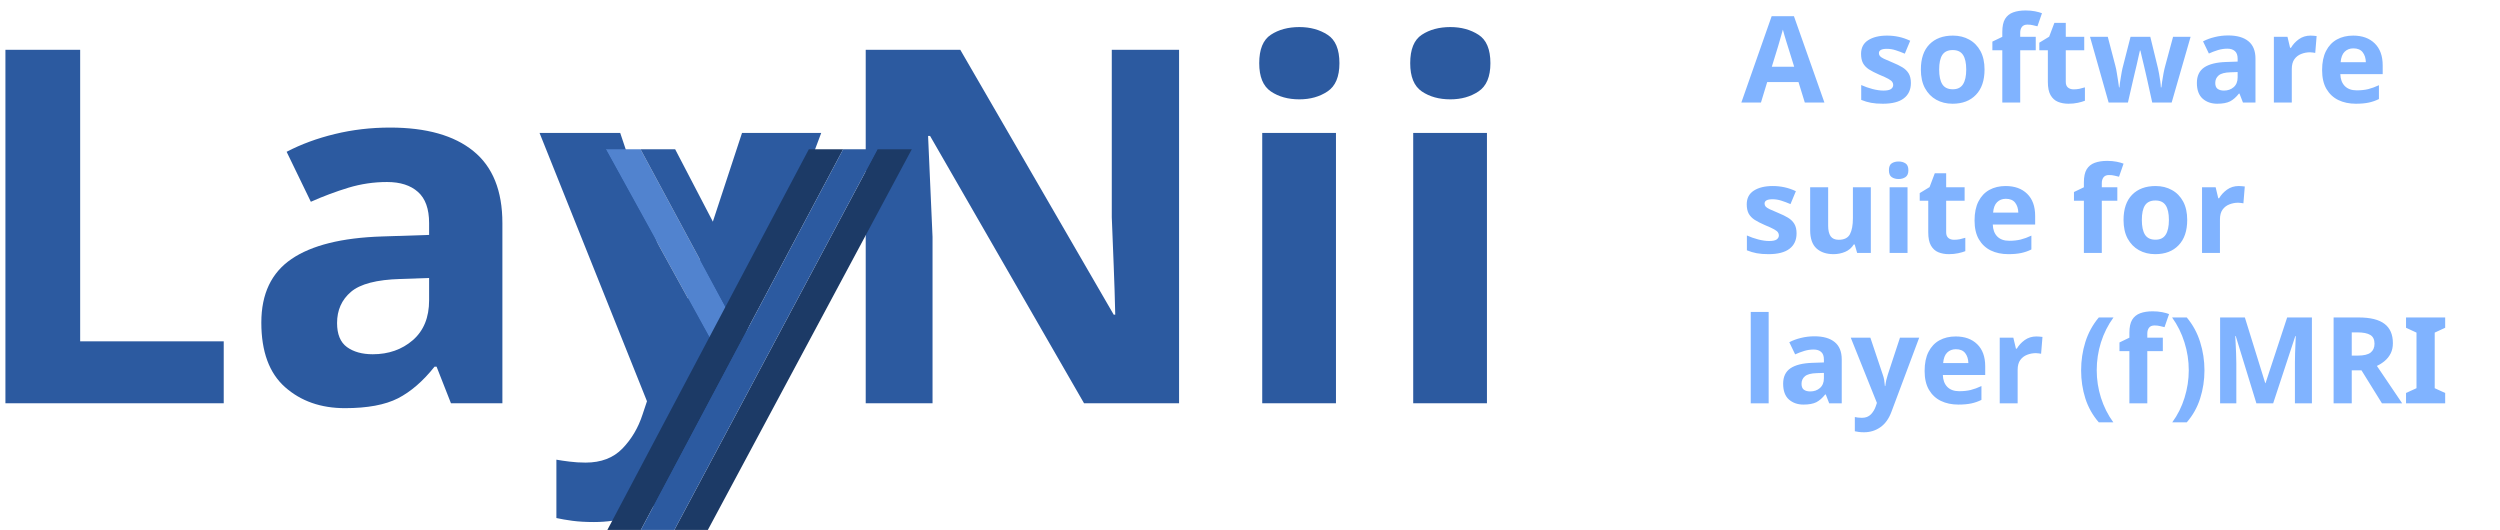
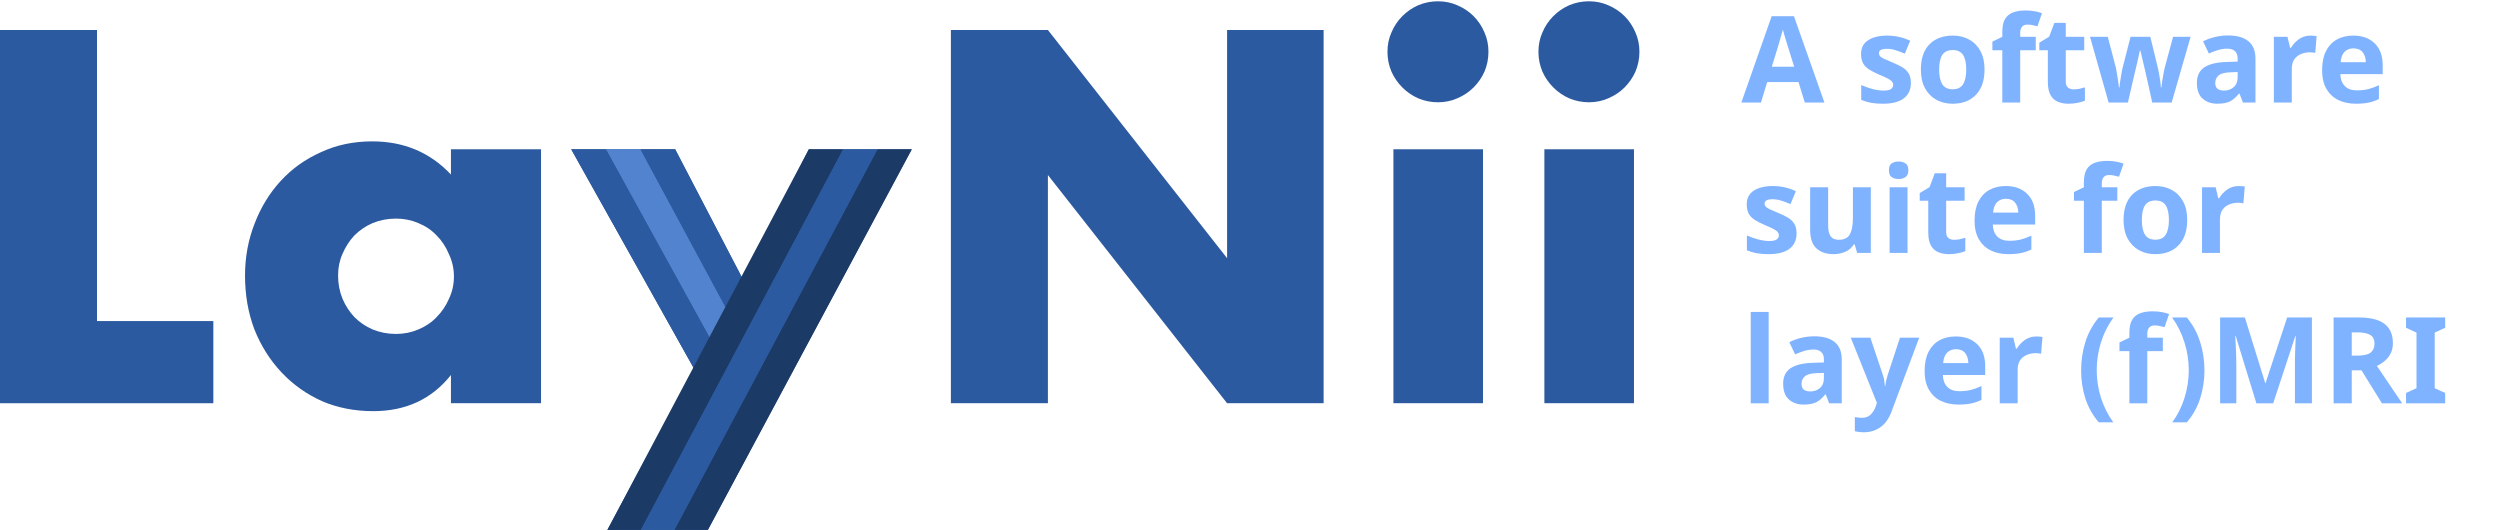
<svg xmlns="http://www.w3.org/2000/svg" width="1920" height="407" viewBox="0 0 508 107.685" version="1.1" id="svg5">
  <defs id="defs2" />
  <g id="layer1">
-     <text xml:space="preserve" style="font-size:100.583px;font-family:Galvji;-inkscape-font-specification:Galvji;fill:#2c5aa0;stroke-width:0.094" x="-7.946" y="81.936" id="text2262">
-       <tspan id="tspan2260" style="font-style:normal;font-variant:normal;font-weight:bold;font-stretch:normal;font-size:100.583px;font-family:Futura;-inkscape-font-specification:'Futura Bold';fill:#2c5aa0;stroke-width:0.094" x="-7.946" y="81.936">La<tspan style="fill:#2c5aa0;fill-opacity:1;stroke-width:0.094" id="tspan11467">y</tspan>Nii</tspan>
-     </text>
+     <g aria-label="LayNii" id="text2262" style="font-size:100.583px;font-family:Galvji;-inkscape-font-specification:Galvji;fill:#2c5aa0;stroke-width:0.094">
+       <path d="M 19.714,6.097 V 65.239 H 43.351 V 81.936 H -2.5577545e-5 V 6.097 Z" style="font-weight:bold;font-family:Futura;-inkscape-font-specification:'Futura Bold'" id="path2794" />
+       <path d="m 68.698,55.986 q 0,2.515 0.905,4.727 0.905,2.112 2.414,3.722 1.609,1.609 3.722,2.515 2.213,0.905 4.727,0.905 2.414,0 4.526,-0.905 2.213,-0.905 3.722,-2.515 1.609,-1.609 2.515,-3.722 1.006,-2.112 1.006,-4.526 0,-2.414 -1.006,-4.526 -0.905,-2.213 -2.515,-3.822 -1.509,-1.609 -3.722,-2.515 -2.112,-0.905 -4.526,-0.905 -2.515,0 -4.727,0.905 -2.112,0.905 -3.722,2.515 -1.509,1.609 -2.414,3.722 -0.905,2.012 -0.905,4.426 z M 91.631,30.337 h 18.306 v 51.599 H 91.631 v -5.733 q -5.834,7.343 -15.792,7.343 -5.633,0 -10.36,-2.012 -4.727,-2.112 -8.248,-5.834 -3.52,-3.722 -5.532,-8.751 -1.911,-5.029 -1.911,-10.964 0,-5.532 1.911,-10.461 1.911,-5.029 5.331,-8.751 3.42,-3.722 8.147,-5.834 4.727,-2.213 10.461,-2.213 9.656,0 15.993,6.739 z" style="font-weight:bold;font-family:Futura;-inkscape-font-specification:'Futura Bold'" id="path2796" />
+       <path d="m 141.017,74.895 -24.945,-44.558 h 21.122 l 13.78,26.453 13.378,-26.453 h 20.921 l -41.44,77.348 h -20.418 z" id="path2798" />
+       <path d="M 193.22,81.936 V 6.097 h 19.714 L 249.345,52.465 V 6.097 h 19.614 V 81.936 H 249.345 L 212.934,35.567 v 46.369 z" style="font-weight:bold;font-family:Futura;-inkscape-font-specification:'Futura Bold'" id="path2800" />
+       <path d="m 301.346,30.337 v 51.599 H 283.141 V 30.337 Z M 281.934,10.522 q 0,-2.112 0.805,-3.923 0.805,-1.911 2.213,-3.319 1.408,-1.408 3.219,-2.213 1.911,-0.805 4.023,-0.805 2.112,0 3.923,0.805 1.911,0.805 3.319,2.213 1.408,1.408 2.213,3.319 0.805,1.81 0.805,3.923 0,2.112 -0.805,4.023 -0.805,1.81 -2.213,3.219 -1.408,1.408 -3.319,2.213 -1.81,0.805 -3.923,0.805 -2.112,0 -4.023,-0.805 -1.81,-0.805 -3.219,-2.213 -1.408,-1.408 -2.213,-3.219 -0.805,-1.911 -0.805,-4.023 z" style="font-weight:bold;font-family:Futura;-inkscape-font-specification:'Futura Bold'" id="path2802" />
+       <path d="m 332.024,30.337 v 51.599 H 313.818 V 30.337 Z M 312.611,10.522 q 0,-2.112 0.805,-3.923 0.805,-1.911 2.213,-3.319 1.408,-1.408 3.219,-2.213 1.911,-0.805 4.023,-0.805 2.112,0 3.923,0.805 1.911,0.805 3.319,2.213 1.408,1.408 2.213,3.319 0.805,1.81 0.805,3.923 0,2.112 -0.805,4.023 -0.805,1.81 -2.213,3.219 -1.408,1.408 -3.319,2.213 -1.81,0.805 -3.923,0.805 -2.112,0 -4.023,-0.805 -1.81,-0.805 -3.219,-2.213 -1.408,-1.408 -2.213,-3.219 -0.805,-1.911 -0.805,-4.023 z" style="font-weight:bold;font-family:Futura;-inkscape-font-specification:'Futura Bold'" id="path2804" />
+     </g>
    <g id="g11363" transform="matrix(0.6577512,0,0,0.6577512,23.76758,142.7386)">
      <path style="opacity:1;fill:#5183cf;fill-opacity:1;stroke:none;stroke-width:0.265;stroke-dasharray:none;stroke-opacity:1" d="m 151.039,-170.888 32.266,58.568 5.046,-9.175 -26.608,-49.393 z" id="path9825" />
      <path style="opacity:1;fill:#2c5aa0;fill-opacity:1;stroke:none;stroke-width:0.265;stroke-dasharray:none;stroke-opacity:1" d="m 161.744,-170.888 h 10.704 l 20.95,40.218 -5.046,9.175 z" id="path9890" />
      <path style="opacity:1;fill:#2c5aa0;fill-opacity:1;stroke:none;stroke-width:0.265;stroke-dasharray:none;stroke-opacity:1" d="m 140.335,-170.888 h 10.704 l 32.266,58.568 -5.046,9.175 z" id="path9892" />
      <path style="opacity:1;fill:#1c3a66;fill-opacity:1;stroke:none;stroke-width:0.265;stroke-dasharray:none;stroke-opacity:1" d="M 224.339,-170.888 161.845,-53.292 H 151.498 L 213.736,-170.888 Z" id="path10113" />
      <path style="opacity:1;fill:#1c3a66;fill-opacity:1;stroke:none;stroke-width:0.265;stroke-dasharray:none;stroke-opacity:1" d="m 234.941,-170.888 -62.748,117.595 h 10.348 L 245.544,-170.888 Z" id="path10115" />
      <path style="opacity:1;fill:#2c5aa0;fill-opacity:1;stroke:none;stroke-width:0.265;stroke-dasharray:none;stroke-opacity:1" d="m 224.339,-170.888 h 10.602 L 172.193,-53.292 H 161.845 Z" id="path10117" />
    </g>
    <text xml:space="preserve" style="font-style:normal;font-variant:normal;font-weight:bold;font-stretch:normal;font-size:24.454px;font-family:Futura;-inkscape-font-specification:'Futura Bold';fill:#80b3ff;stroke-width:0.127" x="353.844" y="20.828" id="text11566">
      <tspan id="tspan11564" style="font-size:24.454px;fill:#80b3ff;stroke-width:0.127" x="353.844" y="20.828">A software</tspan>
      <tspan style="font-size:24.454px;fill:#80b3ff;stroke-width:0.127" x="353.844" y="51.395" id="tspan11568">suite for</tspan>
      <tspan style="font-size:24.454px;fill:#80b3ff;stroke-width:0.127" x="353.844" y="81.962" id="tspan11570">layer (f)MRI</tspan>
    </text>
  </g>
</svg>
